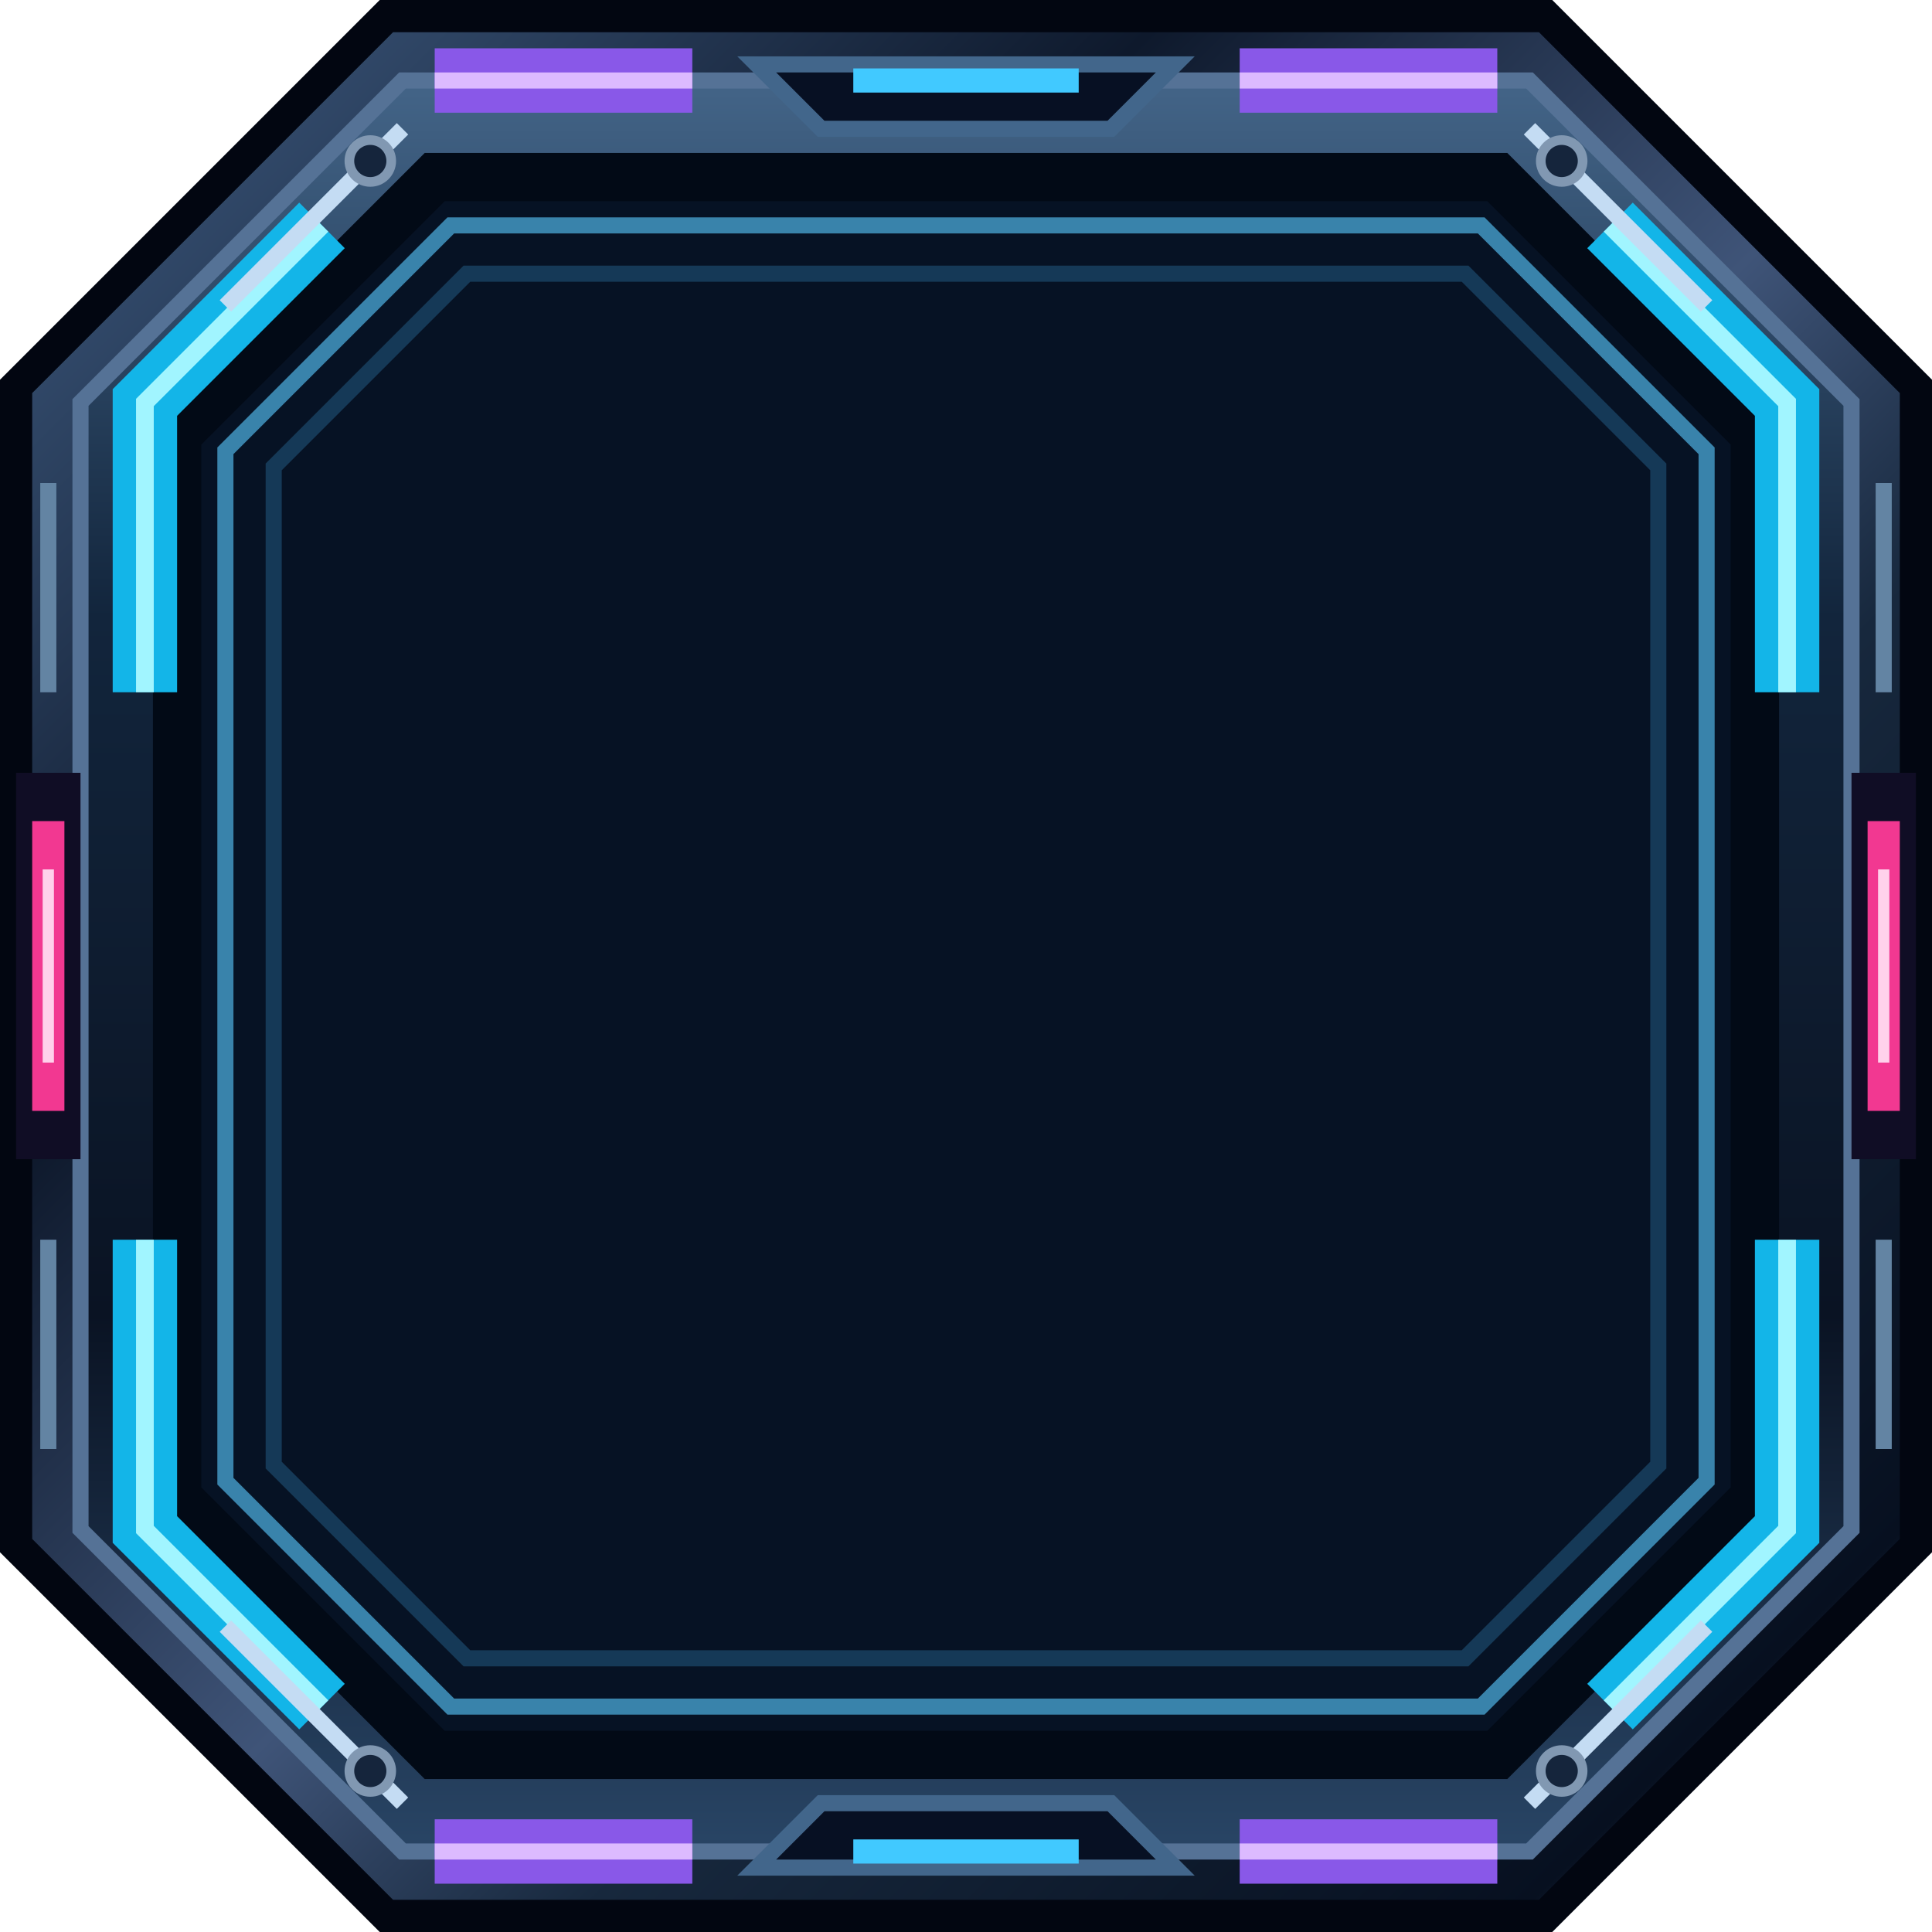
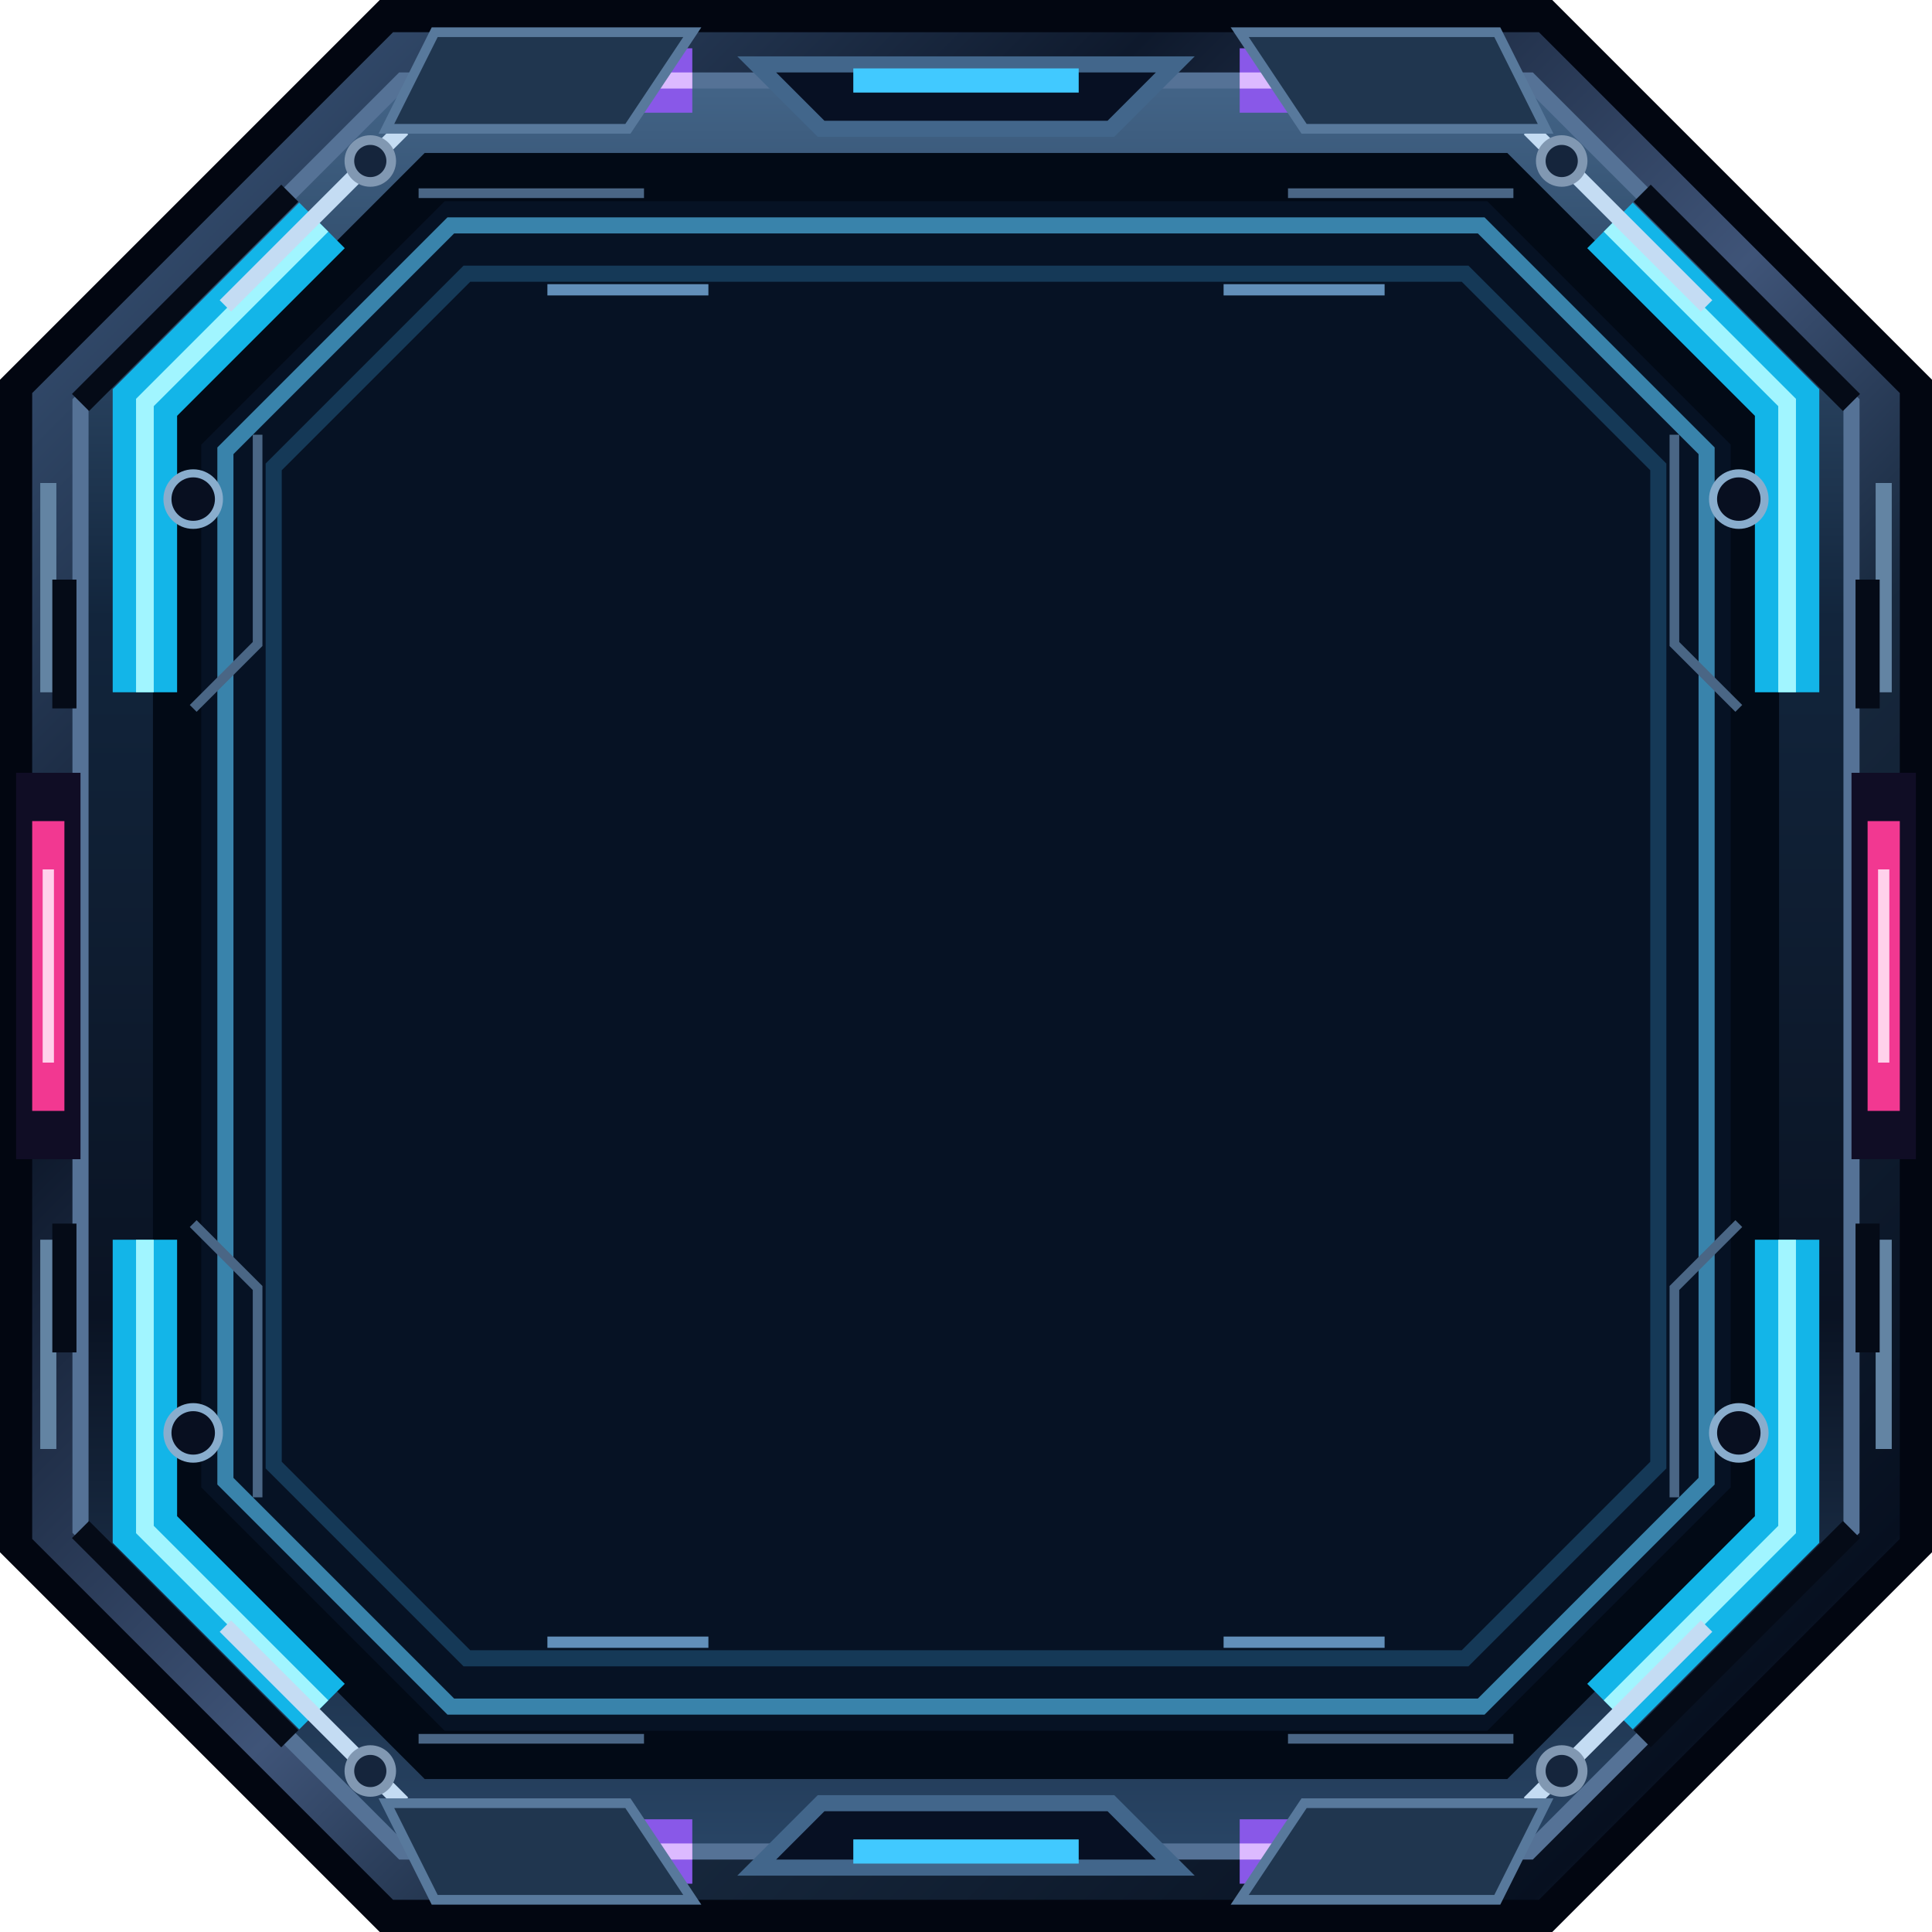
<svg xmlns="http://www.w3.org/2000/svg" width="120" height="120" viewBox="0 0 120 120">
  <defs>
    <linearGradient id="armor" x1="0" y1="0" x2="1" y2="1">
      <stop stop-color="#8aa2c0" />
      <stop offset=".08" stop-color="#334b6c" />
      <stop offset=".3" stop-color="#0e192c" />
      <stop offset=".52" stop-color="#3f5478" />
      <stop offset=".65" stop-color="#17283d" />
      <stop offset=".9" stop-color="#071020" />
      <stop offset="1" stop-color="#6c8caf" />
    </linearGradient>
    <linearGradient id="steel" x2="0" y2="1">
      <stop stop-color="#426386" />
      <stop offset=".3" stop-color="#12253c" />
      <stop offset=".7" stop-color="#0a1323" />
      <stop offset="1" stop-color="#284464" />
    </linearGradient>
  </defs>
  <path d="M24 1H96L119 24V96L96 119H24L1 96V24Z" fill="url(#armor)" stroke="#020611" stroke-width="2" />
  <path d="M25 5H95L115 25V95L95 115H25L5 95V25Z" fill="url(#steel)" stroke="#557296" />
  <path d="M27 11H93L109 27V93L93 109H27L11 93V27Z" fill="#061224" stroke="#020a16" stroke-width="3" />
  <path d="M28 14H92L106 28V92L92 106H28L14 92V28Z" fill="#061224" stroke="#3983ab" />
  <path d="M29 17H91L103 29V91L91 103H29L17 91V29Z" fill="#061224" stroke="#153957" />
  <path d="M20 14 9 25V43M100 14l11 11v18M9 77v18l11 11M111 77v18l-11 11" fill="none" stroke="#13b5e8" stroke-width="4" />
  <path d="M20 14 9 25V43M100 14l11 11v18M9 77v18l11 11M111 77v18l-11 11" fill="none" stroke="#a1f5ff" stroke-width="1.1" />
  <path d="M27 5H43M77 5H93M27 115H43M77 115H93" stroke="#8958e8" stroke-width="4" />
  <path d="M27 5H43M77 5H93M27 115H43M77 115H93" stroke="#dcbaff" />
  <path d="M47 4h26l-4 4H51ZM47 116h26l-4-4H51Z" fill="#071023" stroke="#42668b" />
  <path d="M53 5h14M53 115h14" stroke="#41c9ff" stroke-width="1.5" />
  <path d="M3 48v24M117 48v24" stroke="#100d25" stroke-width="4" />
  <path d="M3 51v18M117 51v18" stroke="#f23891" stroke-width="2" />
  <path d="M3 54v12M117 54v12" stroke="#ffd1eb" stroke-width=".7" />
  <path d="M25 8 14 19M95 8l11 11M14 101l11 11M106 101l-11 11" stroke="#c4dcf3" />
  <path d="M3 30v13M117 30v13M3 77v13M117 77v13" stroke="#6384a3" />
  <g fill="#15253c" stroke="#8198b2" stroke-width=".6">
    <circle cx="23" cy="10" r="1.3" />
    <circle cx="97" cy="10" r="1.3" />
    <circle cx="23" cy="110" r="1.3" />
    <circle cx="97" cy="110" r="1.3" />
  </g>
+   <g fill="#20364f" stroke="#58799c" stroke-width=".6">
+     <path d="M27 2H43L39 8H24ZM77 2H93L96 8H81ZM27 118H43L39 112H24ZM77 118H93L96 112H81Z" />
+   </g>
+   <g fill="none" stroke="#4a6685" stroke-width=".6">
+     <path d="M16 27v13l-4 4m92-17v13l4 4M16 93V80l-4-4m92 17V80l4-4M26 12h14m40 0h14M26 108h14m40 0h14" />
+   </g>
+   <g stroke="#050b17" stroke-width="1.5">
+     <path d="m5 25 13-13m97 13-13-13M5 95l13 13m97-13-13 13M4 36v8m112-8v8M4 76v8m112-8v8" />
+   </g>
+   <path d="M34 18h10m32 0h10M34 102h10m32 0h10" stroke="#628fb9" stroke-width=".7" />
+   <g fill="#080f20" stroke="#89adcd" stroke-width=".5">
+     <circle cx="12" cy="31" r="1.6" />
+     <circle cx="108" cy="31" r="1.6" />
+     <circle cx="12" cy="89" r="1.6" />
+     <circle cx="108" cy="89" r="1.6" />
+   </g>
</svg>
